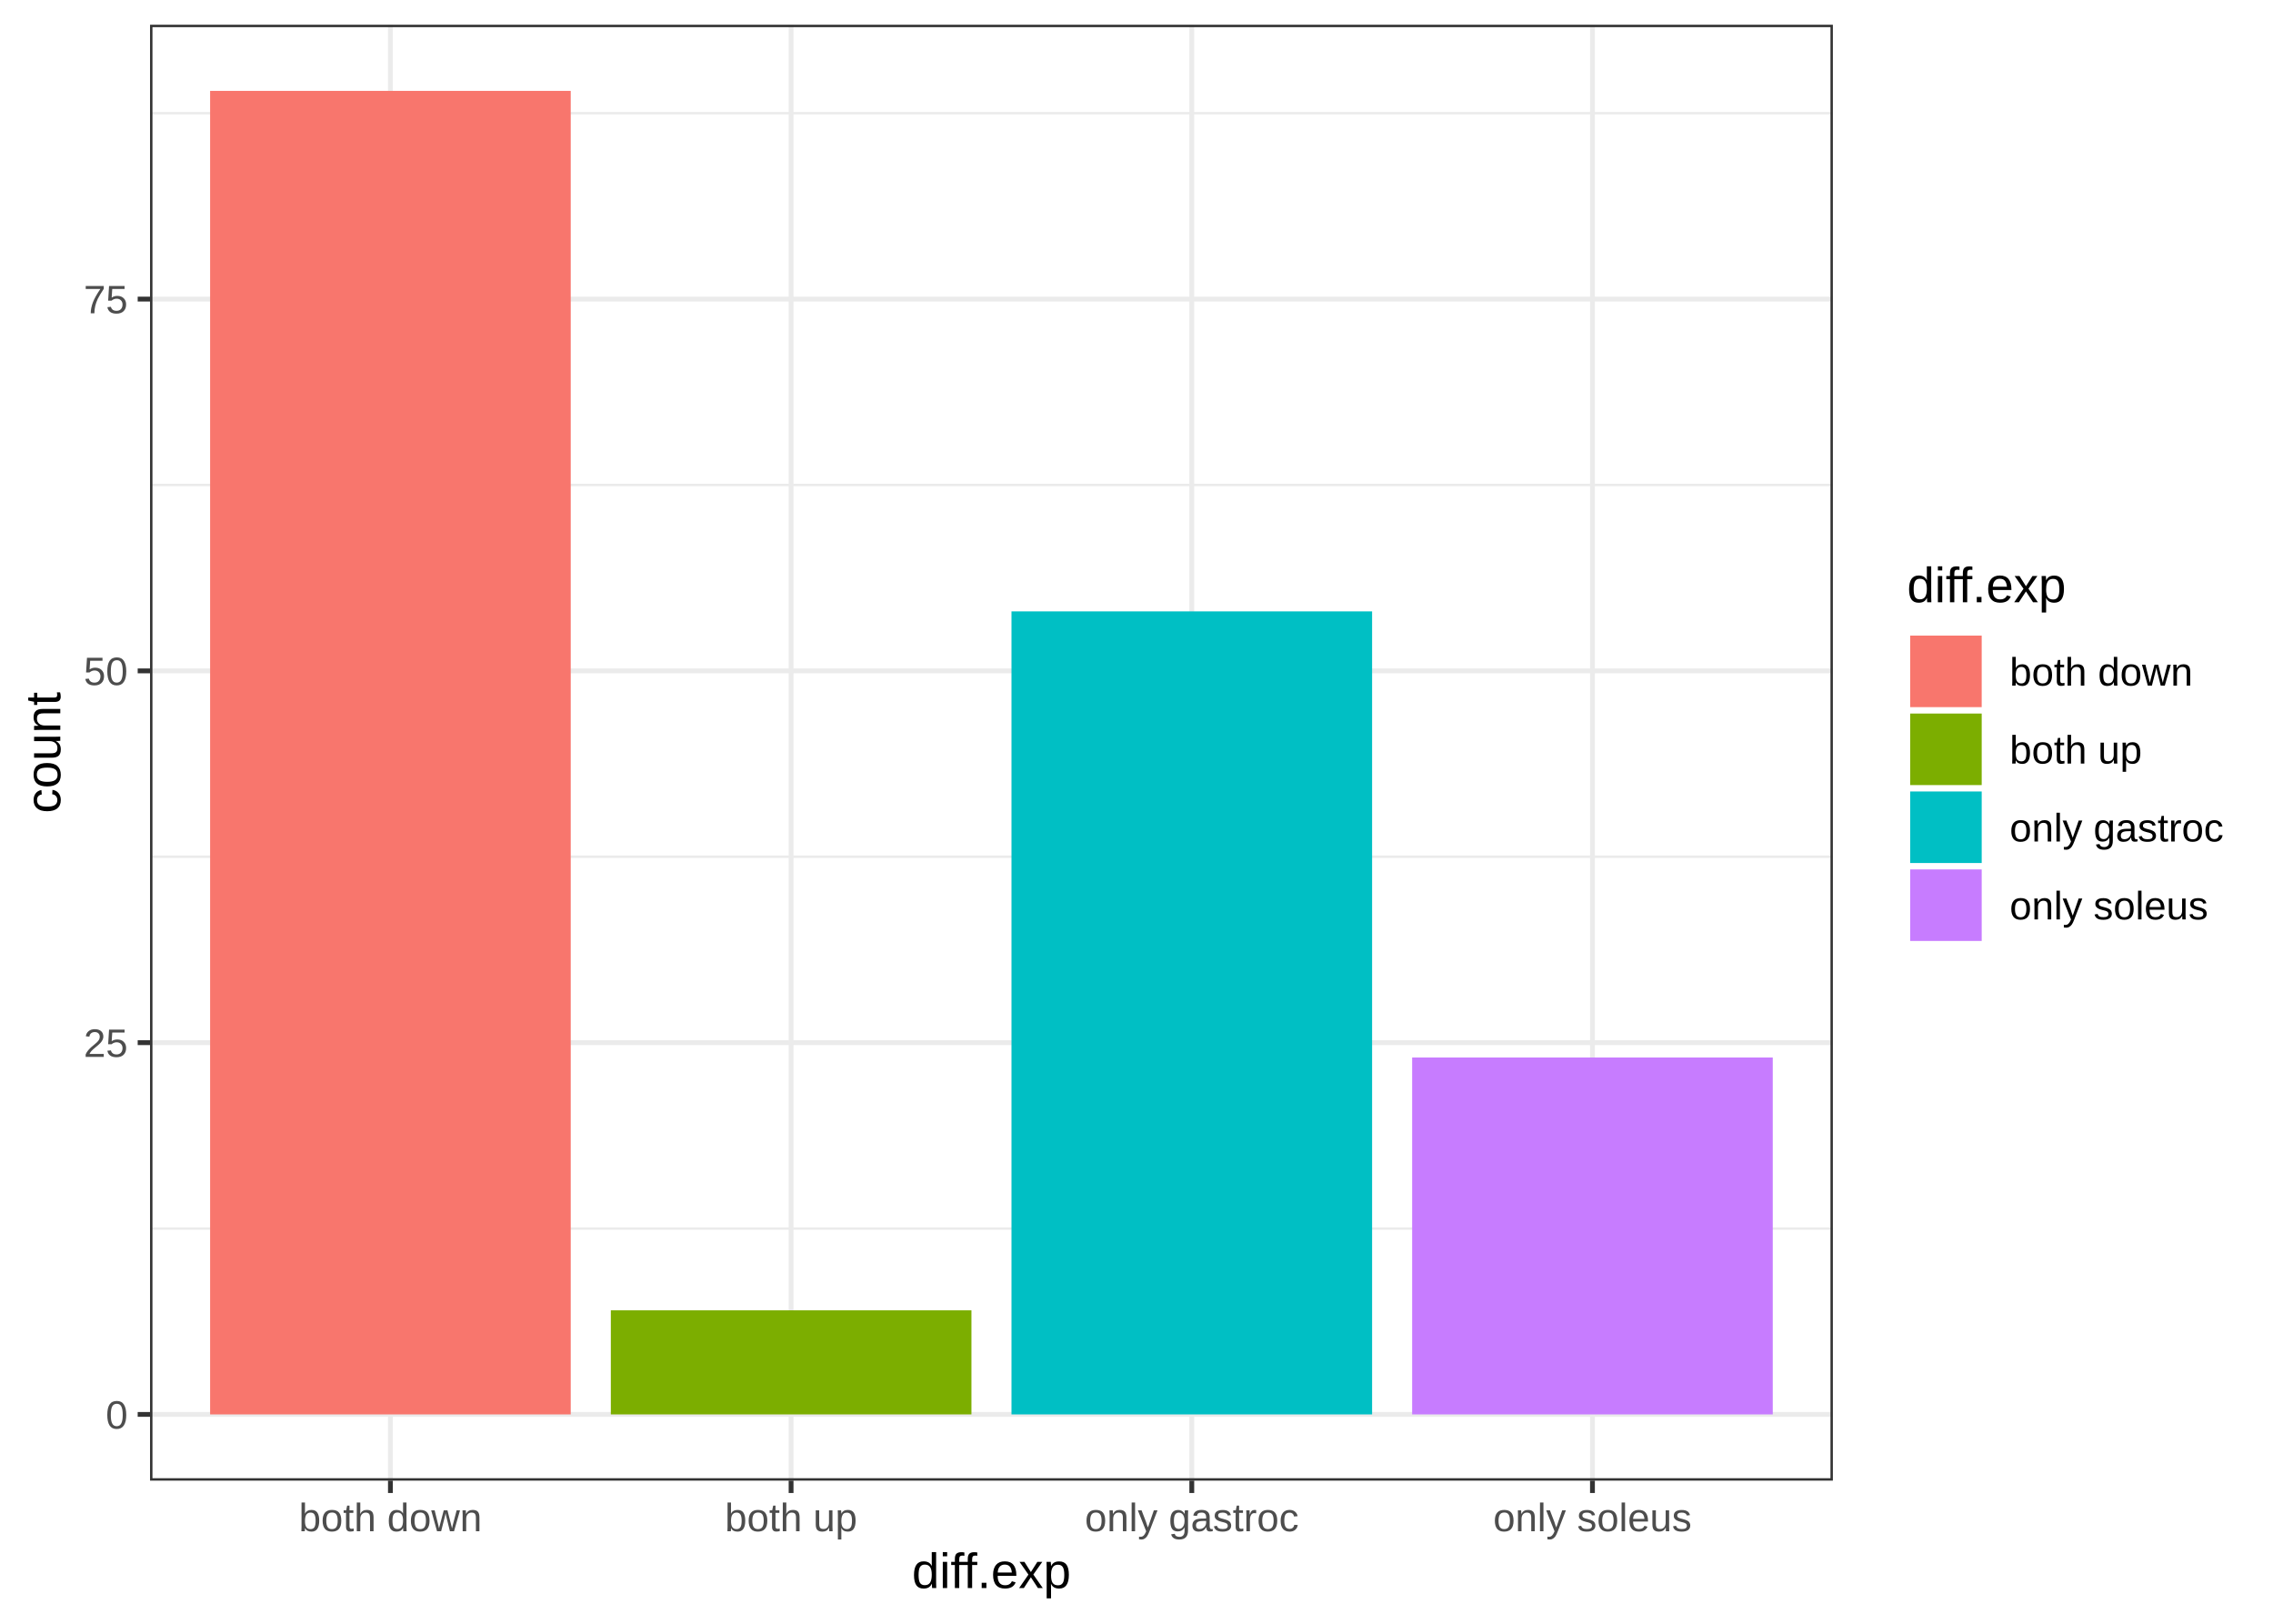
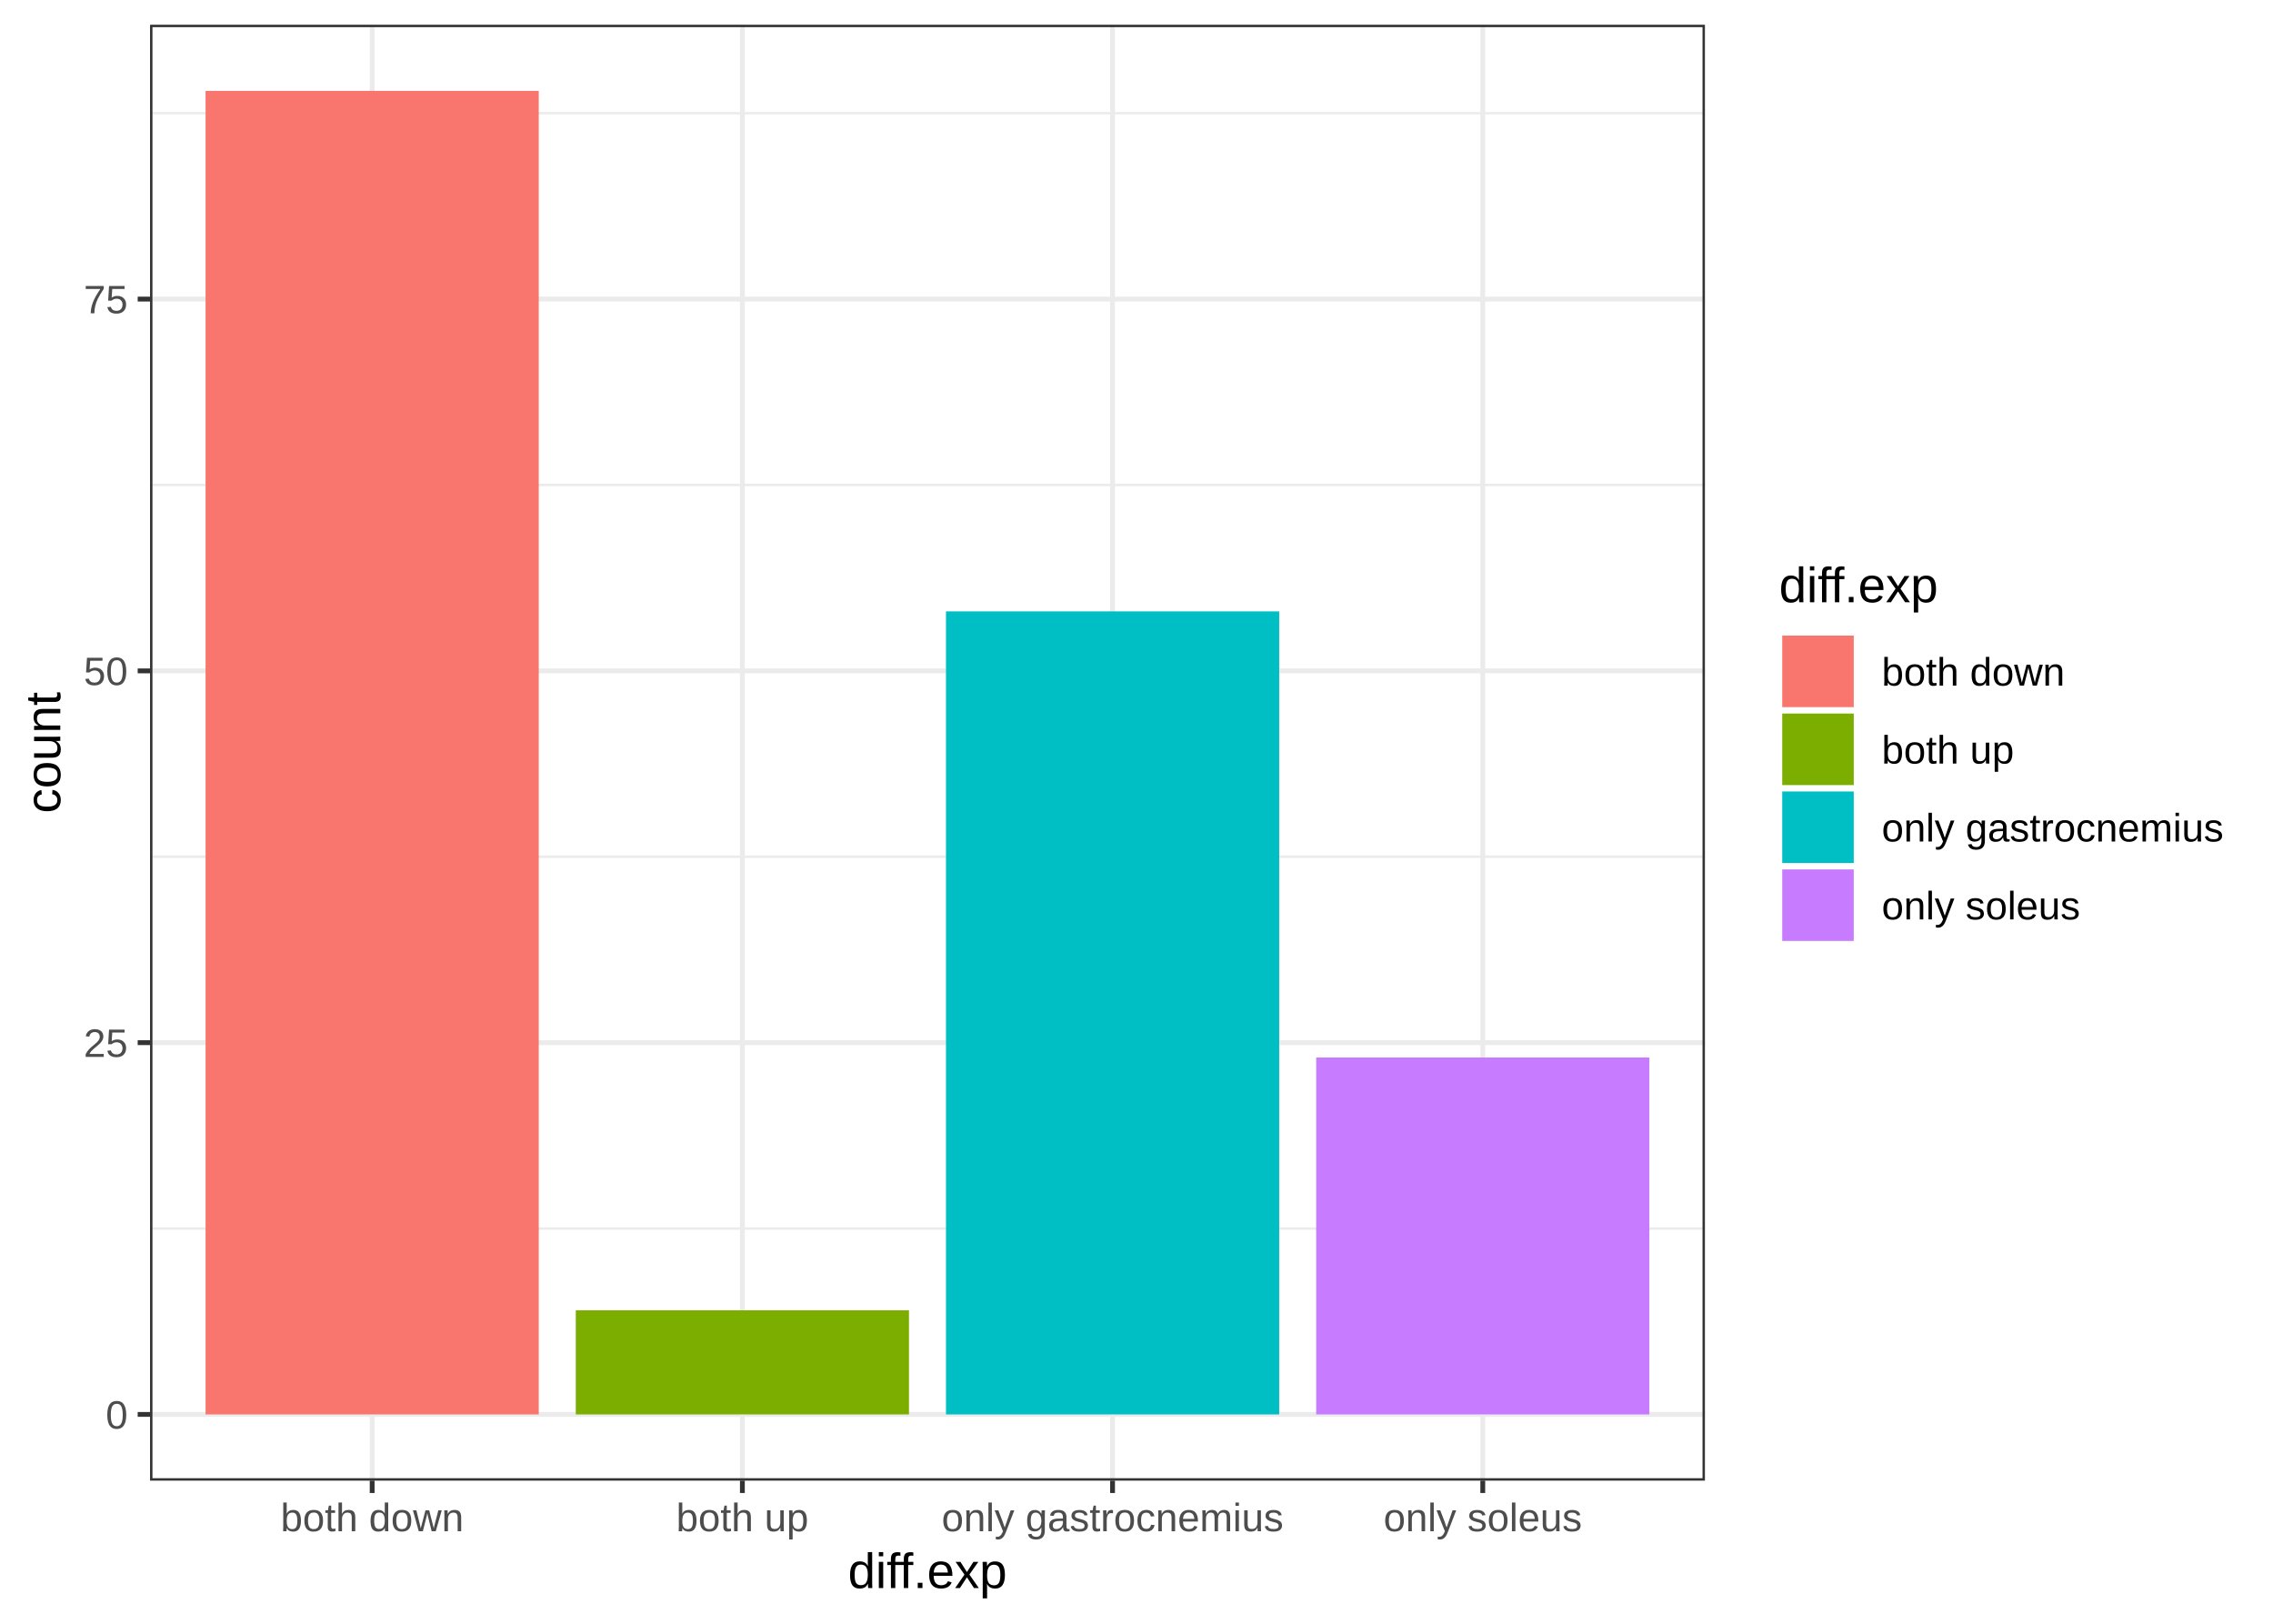
<svg xmlns="http://www.w3.org/2000/svg" class="svglite" width="504.00pt" height="360.00pt" viewBox="0 0 504.00 360.00">
  <defs>
    <style type="text/css">
    .svglite line, .svglite polyline, .svglite polygon, .svglite path, .svglite rect, .svglite circle {
      fill: none;
      stroke: #000000;
      stroke-linecap: round;
      stroke-linejoin: round;
      stroke-miterlimit: 10.00;
    }
    .svglite text {
      white-space: pre;
    }
  </style>
  </defs>
  <rect width="100%" height="100%" style="stroke: none; fill: #FFFFFF;" />
  <defs>
    <clipPath id="cpMC4wMHw1MDQuMDB8MC4wMHwzNjAuMDA=">
      <rect x="0.00" y="0.00" width="504.00" height="360.00" />
    </clipPath>
  </defs>
  <g clip-path="url(#cpMC4wMHw1MDQuMDB8MC4wMHwzNjAuMDA=)">
    <rect x="0" y="0.00" width="504.00" height="360.00" style="stroke-width: 1.07; stroke: #FFFFFF; fill: #FFFFFF;" />
  </g>
  <defs>
-     <clipPath id="cpMzMuMjd8NDA2LjQwfDUuNDh8MzI4LjI3">
-       <rect x="33.27" y="5.48" width="373.14" height="322.79" />
+     <clipPath id="cpMzMuMjd8Mzc4LjAzfDUuNDh8MzI4LjI3">
+       <rect x="33.27" y="5.48" width="344.77" height="322.79" />
    </clipPath>
  </defs>
-   <g clip-path="url(#cpMzMuMjd8NDA2LjQwfDUuNDh8MzI4LjI3)">
-     <rect x="33.27" y="5.48" width="373.14" height="322.79" style="stroke-width: 1.07; stroke: none; fill: #FFFFFF;" />
-     <polyline points="33.27,272.38 406.40,272.38 " style="stroke-width: 0.53; stroke: #EBEBEB; stroke-linecap: butt;" />
-     <polyline points="33.27,189.95 406.40,189.95 " style="stroke-width: 0.53; stroke: #EBEBEB; stroke-linecap: butt;" />
-     <polyline points="33.27,107.52 406.40,107.52 " style="stroke-width: 0.53; stroke: #EBEBEB; stroke-linecap: butt;" />
-     <polyline points="33.27,25.10 406.40,25.10 " style="stroke-width: 0.53; stroke: #EBEBEB; stroke-linecap: butt;" />
-     <polyline points="33.27,313.59 406.40,313.59 " style="stroke-width: 1.07; stroke: #EBEBEB; stroke-linecap: butt;" />
-     <polyline points="33.27,231.17 406.40,231.17 " style="stroke-width: 1.07; stroke: #EBEBEB; stroke-linecap: butt;" />
-     <polyline points="33.27,148.74 406.40,148.74 " style="stroke-width: 1.07; stroke: #EBEBEB; stroke-linecap: butt;" />
-     <polyline points="33.27,66.31 406.40,66.31 " style="stroke-width: 1.07; stroke: #EBEBEB; stroke-linecap: butt;" />
-     <polyline points="86.57,328.27 86.57,5.48 " style="stroke-width: 1.07; stroke: #EBEBEB; stroke-linecap: butt;" />
-     <polyline points="175.41,328.27 175.41,5.48 " style="stroke-width: 1.07; stroke: #EBEBEB; stroke-linecap: butt;" />
-     <polyline points="264.26,328.27 264.26,5.48 " style="stroke-width: 1.07; stroke: #EBEBEB; stroke-linecap: butt;" />
-     <polyline points="353.10,328.27 353.10,5.48 " style="stroke-width: 1.07; stroke: #EBEBEB; stroke-linecap: butt;" />
-     <rect x="46.59" y="20.15" width="79.96" height="293.44" style="stroke-width: 1.07; stroke: none; stroke-linecap: butt; stroke-linejoin: miter; fill: #F8766D;" />
-     <rect x="135.44" y="290.51" width="79.96" height="23.08" style="stroke-width: 1.07; stroke: none; stroke-linecap: butt; stroke-linejoin: miter; fill: #7CAE00;" />
-     <rect x="224.28" y="135.55" width="79.96" height="178.04" style="stroke-width: 1.07; stroke: none; stroke-linecap: butt; stroke-linejoin: miter; fill: #00BFC4;" />
-     <rect x="313.12" y="234.46" width="79.96" height="79.13" style="stroke-width: 1.07; stroke: none; stroke-linecap: butt; stroke-linejoin: miter; fill: #C77CFF;" />
-     <rect x="33.27" y="5.48" width="373.14" height="322.79" style="stroke-width: 1.07; stroke: #333333;" />
+   <g clip-path="url(#cpMzMuMjd8Mzc4LjAzfDUuNDh8MzI4LjI3)">
+     <rect x="33.27" y="5.48" width="344.77" height="322.79" style="stroke-width: 1.07; stroke: none; fill: #FFFFFF;" />
+     <polyline points="33.27,272.38 378.03,272.38 " style="stroke-width: 0.53; stroke: #EBEBEB; stroke-linecap: butt;" />
+     <polyline points="33.27,189.95 378.03,189.95 " style="stroke-width: 0.53; stroke: #EBEBEB; stroke-linecap: butt;" />
+     <polyline points="33.27,107.52 378.03,107.52 " style="stroke-width: 0.53; stroke: #EBEBEB; stroke-linecap: butt;" />
+     <polyline points="33.27,25.10 378.03,25.10 " style="stroke-width: 0.53; stroke: #EBEBEB; stroke-linecap: butt;" />
+     <polyline points="33.27,313.59 378.03,313.59 " style="stroke-width: 1.07; stroke: #EBEBEB; stroke-linecap: butt;" />
+     <polyline points="33.27,231.17 378.03,231.17 " style="stroke-width: 1.07; stroke: #EBEBEB; stroke-linecap: butt;" />
+     <polyline points="33.27,148.74 378.03,148.74 " style="stroke-width: 1.07; stroke: #EBEBEB; stroke-linecap: butt;" />
+     <polyline points="33.27,66.31 378.03,66.31 " style="stroke-width: 1.07; stroke: #EBEBEB; stroke-linecap: butt;" />
+     <polyline points="82.52,328.27 82.52,5.48 " style="stroke-width: 1.07; stroke: #EBEBEB; stroke-linecap: butt;" />
+     <polyline points="164.61,328.27 164.61,5.48 " style="stroke-width: 1.07; stroke: #EBEBEB; stroke-linecap: butt;" />
+     <polyline points="246.69,328.27 246.69,5.48 " style="stroke-width: 1.07; stroke: #EBEBEB; stroke-linecap: butt;" />
+     <polyline points="328.78,328.27 328.78,5.48 " style="stroke-width: 1.07; stroke: #EBEBEB; stroke-linecap: butt;" />
+     <rect x="45.58" y="20.15" width="73.88" height="293.44" style="stroke-width: 1.07; stroke: none; stroke-linecap: butt; stroke-linejoin: miter; fill: #F8766D;" />
+     <rect x="127.67" y="290.51" width="73.88" height="23.08" style="stroke-width: 1.07; stroke: none; stroke-linecap: butt; stroke-linejoin: miter; fill: #7CAE00;" />
+     <rect x="209.76" y="135.55" width="73.88" height="178.04" style="stroke-width: 1.07; stroke: none; stroke-linecap: butt; stroke-linejoin: miter; fill: #00BFC4;" />
+     <rect x="291.84" y="234.46" width="73.88" height="79.13" style="stroke-width: 1.07; stroke: none; stroke-linecap: butt; stroke-linejoin: miter; fill: #C77CFF;" />
+     <rect x="33.27" y="5.48" width="344.77" height="322.79" style="stroke-width: 1.07; stroke: #333333;" />
  </g>
  <g clip-path="url(#cpMC4wMHw1MDQuMDB8MC4wMHwzNjAuMDA=)">
    <text x="28.34" y="316.75" text-anchor="end" style="font-size: 8.80px;fill: #4D4D4D; font-family: &quot;Arial&quot;;" textLength="4.90px" lengthAdjust="spacingAndGlyphs">0</text>
    <text x="28.34" y="234.32" text-anchor="end" style="font-size: 8.80px;fill: #4D4D4D; font-family: &quot;Arial&quot;;" textLength="9.79px" lengthAdjust="spacingAndGlyphs">25</text>
    <text x="28.34" y="151.89" text-anchor="end" style="font-size: 8.80px;fill: #4D4D4D; font-family: &quot;Arial&quot;;" textLength="9.79px" lengthAdjust="spacingAndGlyphs">50</text>
    <text x="28.34" y="69.46" text-anchor="end" style="font-size: 8.80px;fill: #4D4D4D; font-family: &quot;Arial&quot;;" textLength="9.79px" lengthAdjust="spacingAndGlyphs">75</text>
    <polyline points="30.53,313.59 33.27,313.59 " style="stroke-width: 1.07; stroke: #333333; stroke-linecap: butt;" />
    <polyline points="30.53,231.17 33.27,231.17 " style="stroke-width: 1.07; stroke: #333333; stroke-linecap: butt;" />
    <polyline points="30.53,148.74 33.27,148.74 " style="stroke-width: 1.07; stroke: #333333; stroke-linecap: butt;" />
    <polyline points="30.53,66.31 33.27,66.31 " style="stroke-width: 1.07; stroke: #333333; stroke-linecap: butt;" />
-     <polyline points="86.57,331.01 86.57,328.27 " style="stroke-width: 1.07; stroke: #333333; stroke-linecap: butt;" />
-     <polyline points="175.41,331.01 175.41,328.27 " style="stroke-width: 1.07; stroke: #333333; stroke-linecap: butt;" />
-     <polyline points="264.26,331.01 264.26,328.27 " style="stroke-width: 1.07; stroke: #333333; stroke-linecap: butt;" />
-     <polyline points="353.10,331.01 353.10,328.27 " style="stroke-width: 1.07; stroke: #333333; stroke-linecap: butt;" />
-     <text x="86.57" y="339.50" text-anchor="middle" style="font-size: 8.80px;fill: #4D4D4D; font-family: &quot;Arial&quot;;" textLength="40.61px" lengthAdjust="spacingAndGlyphs">both down</text>
-     <text x="175.41" y="339.50" text-anchor="middle" style="font-size: 8.80px;fill: #4D4D4D; font-family: &quot;Arial&quot;;" textLength="29.36px" lengthAdjust="spacingAndGlyphs">both up</text>
-     <text x="264.26" y="339.50" text-anchor="middle" style="font-size: 8.80px;fill: #4D4D4D; font-family: &quot;Arial&quot;;" textLength="47.44px" lengthAdjust="spacingAndGlyphs">only gastroc</text>
-     <text x="353.10" y="339.50" text-anchor="middle" style="font-size: 8.80px;fill: #4D4D4D; font-family: &quot;Arial&quot;;" textLength="44.02px" lengthAdjust="spacingAndGlyphs">only soleus</text>
-     <text x="219.83" y="352.09" text-anchor="middle" style="font-size: 11.00px; font-family: &quot;Arial&quot;;" textLength="35.46px" lengthAdjust="spacingAndGlyphs">diff.exp</text>
+     <polyline points="82.52,331.01 82.52,328.27 " style="stroke-width: 1.07; stroke: #333333; stroke-linecap: butt;" />
+     <polyline points="164.61,331.01 164.61,328.27 " style="stroke-width: 1.07; stroke: #333333; stroke-linecap: butt;" />
+     <polyline points="246.69,331.01 246.69,328.27 " style="stroke-width: 1.07; stroke: #333333; stroke-linecap: butt;" />
+     <polyline points="328.78,331.01 328.78,328.27 " style="stroke-width: 1.07; stroke: #333333; stroke-linecap: butt;" />
+     <text x="82.52" y="339.50" text-anchor="middle" style="font-size: 8.80px;fill: #4D4D4D; font-family: &quot;Arial&quot;;" textLength="40.61px" lengthAdjust="spacingAndGlyphs">both down</text>
+     <text x="164.61" y="339.50" text-anchor="middle" style="font-size: 8.80px;fill: #4D4D4D; font-family: &quot;Arial&quot;;" textLength="29.36px" lengthAdjust="spacingAndGlyphs">both up</text>
+     <text x="246.69" y="339.50" text-anchor="middle" style="font-size: 8.80px;fill: #4D4D4D; font-family: &quot;Arial&quot;;" textLength="75.81px" lengthAdjust="spacingAndGlyphs">only gastrocnemius</text>
+     <text x="328.78" y="339.50" text-anchor="middle" style="font-size: 8.80px;fill: #4D4D4D; font-family: &quot;Arial&quot;;" textLength="44.02px" lengthAdjust="spacingAndGlyphs">only soleus</text>
+     <text x="205.65" y="352.09" text-anchor="middle" style="font-size: 11.00px; font-family: &quot;Arial&quot;;" textLength="35.46px" lengthAdjust="spacingAndGlyphs">diff.exp</text>
    <text transform="translate(13.37,166.87) rotate(-90)" text-anchor="middle" style="font-size: 11.00px; font-family: &quot;Arial&quot;;" textLength="26.91px" lengthAdjust="spacingAndGlyphs">count</text>
-     <rect x="417.36" y="118.93" width="81.16" height="95.88" style="stroke-width: 1.07; stroke: none; fill: #FFFFFF;" />
-     <text x="422.84" y="133.52" style="font-size: 11.00px; font-family: &quot;Arial&quot;;" textLength="35.46px" lengthAdjust="spacingAndGlyphs">diff.exp</text>
-     <rect x="422.84" y="140.21" width="17.28" height="17.28" style="stroke-width: 1.07; stroke: none; fill: #FFFFFF;" />
-     <rect x="423.55" y="140.92" width="15.86" height="15.86" style="stroke-width: 1.07; stroke: none; stroke-linecap: butt; stroke-linejoin: miter; fill: #F8766D;" />
-     <rect x="422.84" y="157.49" width="17.28" height="17.28" style="stroke-width: 1.07; stroke: none; fill: #FFFFFF;" />
-     <rect x="423.55" y="158.20" width="15.86" height="15.86" style="stroke-width: 1.07; stroke: none; stroke-linecap: butt; stroke-linejoin: miter; fill: #7CAE00;" />
-     <rect x="422.84" y="174.77" width="17.28" height="17.28" style="stroke-width: 1.07; stroke: none; fill: #FFFFFF;" />
-     <rect x="423.55" y="175.48" width="15.86" height="15.86" style="stroke-width: 1.07; stroke: none; stroke-linecap: butt; stroke-linejoin: miter; fill: #00BFC4;" />
-     <rect x="422.84" y="192.05" width="17.28" height="17.28" style="stroke-width: 1.07; stroke: none; fill: #FFFFFF;" />
-     <rect x="423.55" y="192.76" width="15.86" height="15.86" style="stroke-width: 1.07; stroke: none; stroke-linecap: butt; stroke-linejoin: miter; fill: #C77CFF;" />
-     <text x="445.60" y="152.01" style="font-size: 8.80px; font-family: &quot;Arial&quot;;" textLength="40.61px" lengthAdjust="spacingAndGlyphs">both down</text>
-     <text x="445.60" y="169.29" style="font-size: 8.80px; font-family: &quot;Arial&quot;;" textLength="29.36px" lengthAdjust="spacingAndGlyphs">both up</text>
-     <text x="445.60" y="186.57" style="font-size: 8.80px; font-family: &quot;Arial&quot;;" textLength="47.44px" lengthAdjust="spacingAndGlyphs">only gastroc</text>
-     <text x="445.60" y="203.85" style="font-size: 8.80px; font-family: &quot;Arial&quot;;" textLength="44.02px" lengthAdjust="spacingAndGlyphs">only soleus</text>
+     <rect x="388.99" y="118.93" width="109.53" height="95.88" style="stroke-width: 1.07; stroke: none; fill: #FFFFFF;" />
+     <text x="394.47" y="133.52" style="font-size: 11.00px; font-family: &quot;Arial&quot;;" textLength="35.46px" lengthAdjust="spacingAndGlyphs">diff.exp</text>
+     <rect x="394.47" y="140.21" width="17.28" height="17.28" style="stroke-width: 1.07; stroke: none; fill: #FFFFFF;" />
+     <rect x="395.18" y="140.92" width="15.86" height="15.86" style="stroke-width: 1.07; stroke: none; stroke-linecap: butt; stroke-linejoin: miter; fill: #F8766D;" />
+     <rect x="394.47" y="157.49" width="17.28" height="17.28" style="stroke-width: 1.07; stroke: none; fill: #FFFFFF;" />
+     <rect x="395.18" y="158.20" width="15.86" height="15.86" style="stroke-width: 1.07; stroke: none; stroke-linecap: butt; stroke-linejoin: miter; fill: #7CAE00;" />
+     <rect x="394.47" y="174.77" width="17.28" height="17.28" style="stroke-width: 1.07; stroke: none; fill: #FFFFFF;" />
+     <rect x="395.18" y="175.48" width="15.86" height="15.86" style="stroke-width: 1.07; stroke: none; stroke-linecap: butt; stroke-linejoin: miter; fill: #00BFC4;" />
+     <rect x="394.47" y="192.05" width="17.28" height="17.28" style="stroke-width: 1.07; stroke: none; fill: #FFFFFF;" />
+     <rect x="395.18" y="192.76" width="15.86" height="15.86" style="stroke-width: 1.07; stroke: none; stroke-linecap: butt; stroke-linejoin: miter; fill: #C77CFF;" />
+     <text x="417.23" y="152.01" style="font-size: 8.80px; font-family: &quot;Arial&quot;;" textLength="40.61px" lengthAdjust="spacingAndGlyphs">both down</text>
+     <text x="417.23" y="169.29" style="font-size: 8.80px; font-family: &quot;Arial&quot;;" textLength="29.36px" lengthAdjust="spacingAndGlyphs">both up</text>
+     <text x="417.23" y="186.57" style="font-size: 8.80px; font-family: &quot;Arial&quot;;" textLength="75.81px" lengthAdjust="spacingAndGlyphs">only gastrocnemius</text>
+     <text x="417.23" y="203.85" style="font-size: 8.80px; font-family: &quot;Arial&quot;;" textLength="44.02px" lengthAdjust="spacingAndGlyphs">only soleus</text>
  </g>
</svg>
